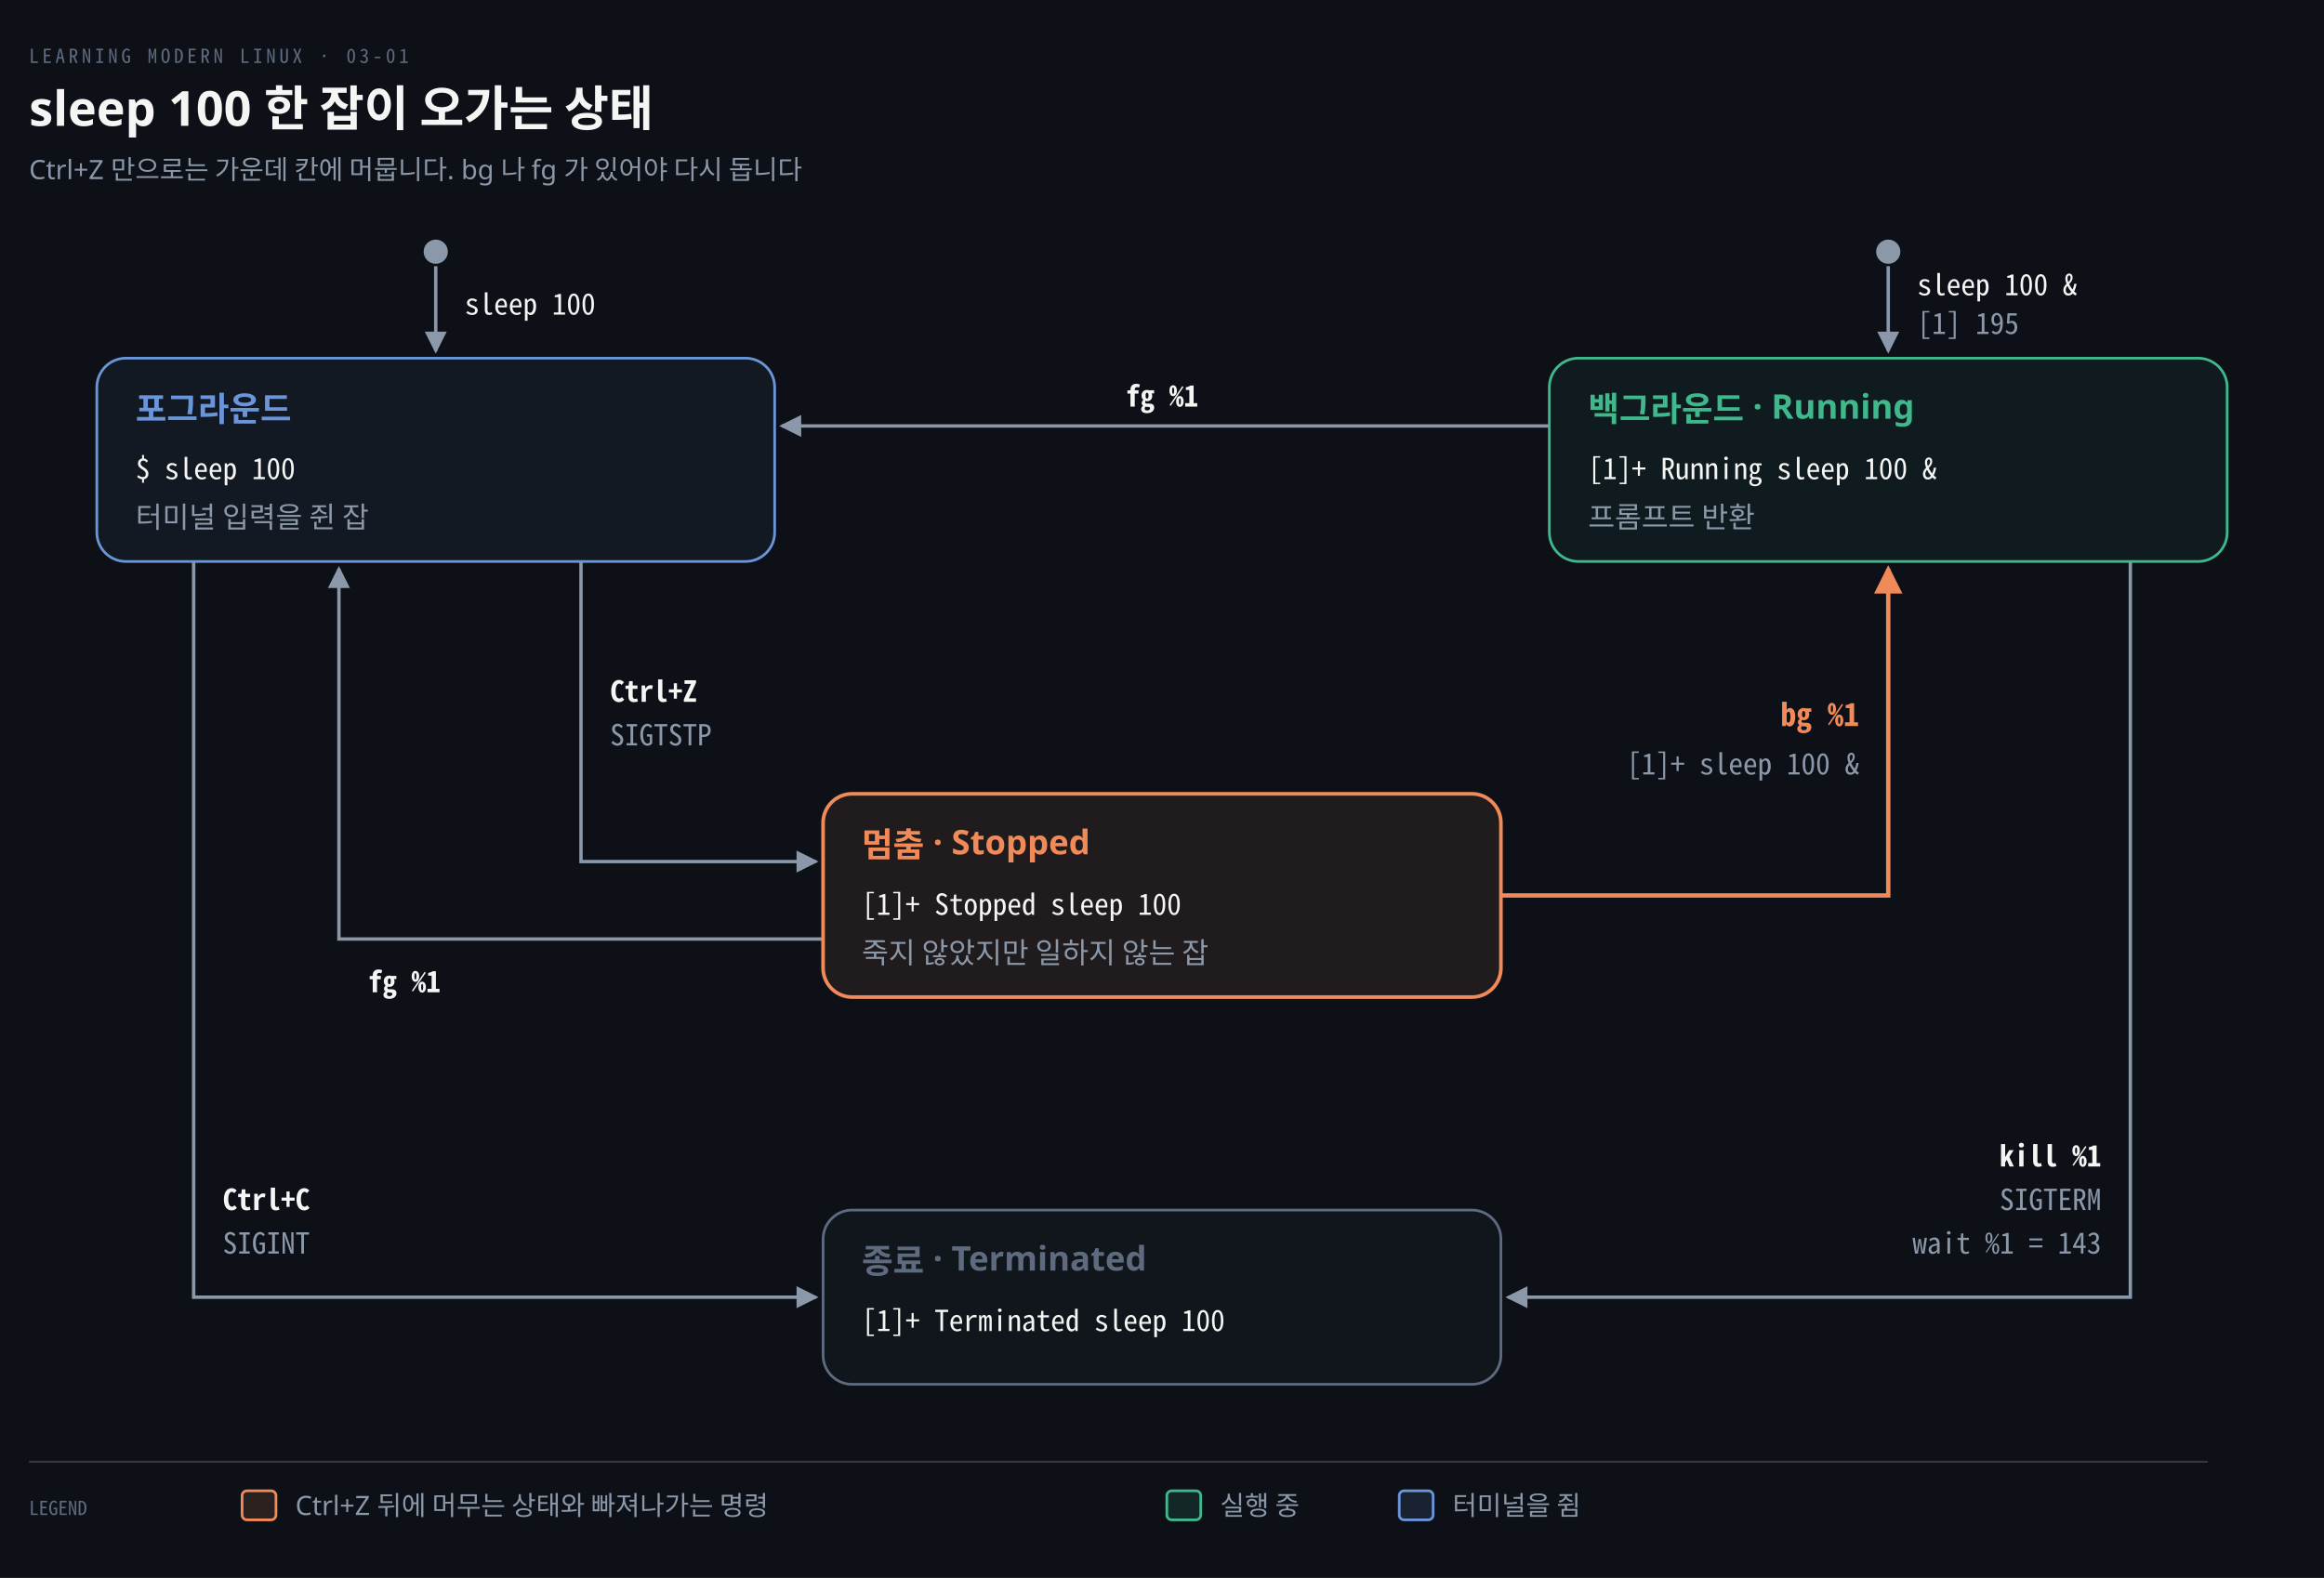
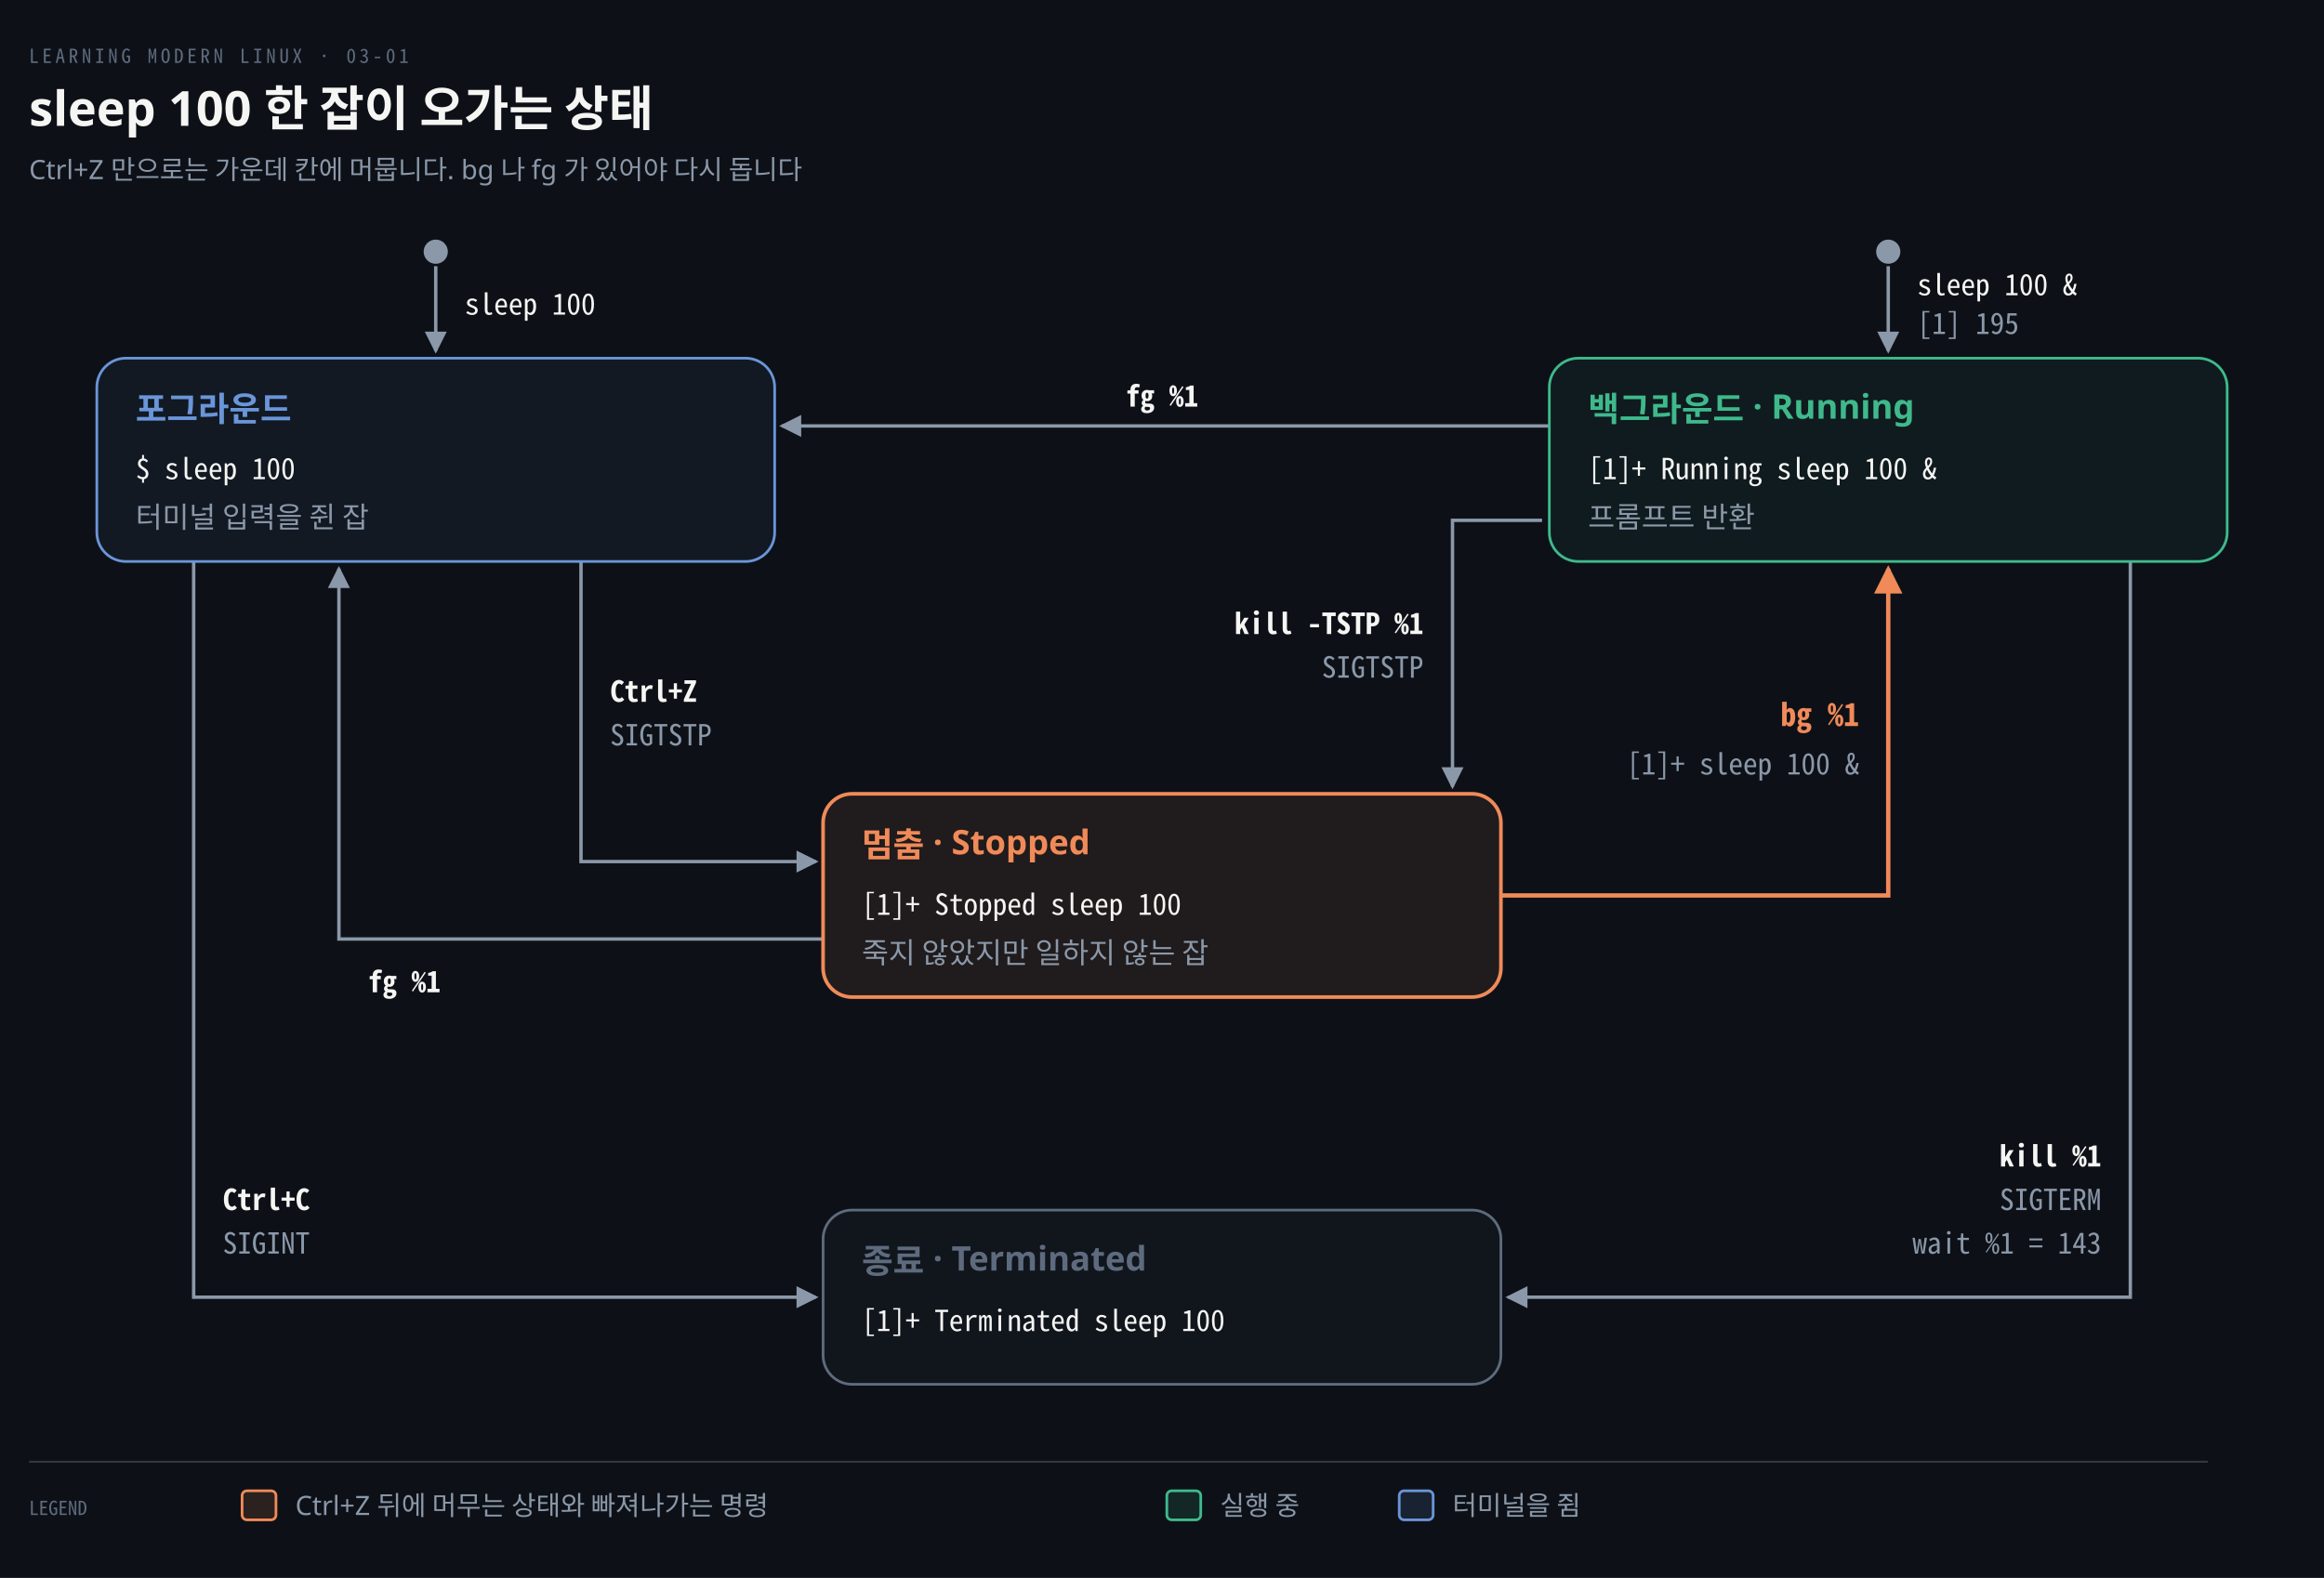
<svg xmlns="http://www.w3.org/2000/svg" viewBox="0 0 960 652" width="100%" role="img" aria-labelledby="dt dd">
  <defs>
    <marker id="ar" viewBox="0 0 8 8" refX="7" refY="4" markerWidth="6.5" markerHeight="6.5" orient="auto">
      <path d="M0 0 L8 4 L0 8 z" fill="#8B98A9" />
    </marker>
    <marker id="ok" viewBox="0 0 8 8" refX="7" refY="4" markerWidth="6.5" markerHeight="6.5" orient="auto">
      <path d="M0 0 L8 4 L0 8 z" fill="#3FB98C" />
    </marker>
    <marker id="warn" viewBox="0 0 8 8" refX="7" refY="4" markerWidth="6.5" markerHeight="6.5" orient="auto">
      <path d="M0 0 L8 4 L0 8 z" fill="#E3B341" />
    </marker>
    <marker id="bad" viewBox="0 0 8 8" refX="7" refY="4" markerWidth="6.5" markerHeight="6.5" orient="auto">
      <path d="M0 0 L8 4 L0 8 z" fill="#F0616D" />
    </marker>
    <marker id="info" viewBox="0 0 8 8" refX="7" refY="4" markerWidth="6.5" markerHeight="6.5" orient="auto">
      <path d="M0 0 L8 4 L0 8 z" fill="#6A95D8" />
    </marker>
    <marker id="acc" viewBox="0 0 8 8" refX="7" refY="4" markerWidth="6.5" markerHeight="6.5" orient="auto">
      <path d="M0 0 L8 4 L0 8 z" fill="#F08A59" />
    </marker>
    <marker id="soft" viewBox="0 0 8 8" refX="7" refY="4" markerWidth="6.5" markerHeight="6.5" orient="auto">
      <path d="M0 0 L8 4 L0 8 z" fill="#5E6B7E" />
    </marker>
  </defs>
  <rect width="960" height="652" fill="#0D1117" />
  <text x="12" y="26" font-family="'Geist Mono','Noto Sans Mono CJK KR',monospace" font-size="8" letter-spacing="0.18em" fill="#5E6B7E">LEARNING MODERN LINUX · 03-01</text>
  <text x="12" y="52" font-family="'Geist','Apple SD Gothic Neo','Noto Sans KR','Malgun Gothic',sans-serif" font-size="20" font-weight="600" fill="#F5F5F3">sleep 100 한 잡이 오가는 상태</text>
  <text x="12" y="74" font-family="'Geist','Apple SD Gothic Neo','Noto Sans KR','Malgun Gothic',sans-serif" font-size="11" fill="#8B98A9">Ctrl+Z 만으로는 가운데 칸에 머뭅니다. bg 나 fg 가 있어야 다시 돕니다</text>
  <circle cx="180" cy="104" r="5" fill="#8B98A9" />
  <path d="M 180 110 L 180 145" fill="none" stroke="#8B98A9" stroke-width="1.4" marker-end="url(#ar)" />
  <text x="192" y="130" text-anchor="start" font-family="'Geist Mono','Noto Sans Mono CJK KR',monospace" font-size="12" font-weight="400" fill="#F5F5F3">sleep 100</text>
  <circle cx="780" cy="104" r="5" fill="#8B98A9" />
  <path d="M 780 110 L 780 145" fill="none" stroke="#8B98A9" stroke-width="1.4" marker-end="url(#ar)" />
  <text x="792" y="122" text-anchor="start" font-family="'Geist Mono','Noto Sans Mono CJK KR',monospace" font-size="12" font-weight="400" fill="#F5F5F3">sleep 100 &amp;</text>
  <text x="792" y="138" text-anchor="start" font-family="'Geist Mono','Noto Sans Mono CJK KR',monospace" font-size="12" font-weight="400" fill="#8B98A9">[1] 195</text>
  <path d="M 640 176 L 323 176" fill="none" stroke="#8B98A9" stroke-width="1.4" marker-end="url(#ar)" />
  <text x="480" y="168" text-anchor="middle" font-family="'Geist Mono','Noto Sans Mono CJK KR',monospace" font-size="12" font-weight="600" fill="#F5F5F3">fg %1</text>
  <path d="M 240 232 L 240 356 L 337 356" fill="none" stroke="#8B98A9" stroke-width="1.4" marker-end="url(#ar)" />
  <text x="252" y="290" text-anchor="start" font-family="'Geist Mono','Noto Sans Mono CJK KR',monospace" font-size="12" font-weight="600" fill="#F5F5F3">Ctrl+Z</text>
  <text x="252" y="308" text-anchor="start" font-family="'Geist Mono','Noto Sans Mono CJK KR',monospace" font-size="12" font-weight="400" fill="#8B98A9">SIGTSTP</text>
+   <path d="M 637 215 L 600 215 L 600 325" fill="none" stroke="#8B98A9" stroke-width="1.4" marker-end="url(#ar)" />
+   <text x="588" y="262" text-anchor="end" font-family="'Geist Mono','Noto Sans Mono CJK KR',monospace" font-size="12" font-weight="600" fill="#F5F5F3">kill -TSTP %1</text>
+   <text x="588" y="280" text-anchor="end" font-family="'Geist Mono','Noto Sans Mono CJK KR',monospace" font-size="12" font-weight="400" fill="#8B98A9">SIGTSTP</text>
  <path d="M 340 388 L 140 388 L 140 235" fill="none" stroke="#8B98A9" stroke-width="1.4" marker-end="url(#ar)" />
  <text x="152" y="410" text-anchor="start" font-family="'Geist Mono','Noto Sans Mono CJK KR',monospace" font-size="12" font-weight="600" fill="#F5F5F3">fg %1</text>
  <path d="M 620 370 L 780 370 L 780 235" fill="none" stroke="#F08A59" stroke-width="1.8" marker-end="url(#acc)" />
  <text x="768" y="300" text-anchor="end" font-family="'Geist Mono','Noto Sans Mono CJK KR',monospace" font-size="13" font-weight="600" fill="#F08A59">bg %1</text>
  <text x="768" y="320" text-anchor="end" font-family="'Geist Mono','Noto Sans Mono CJK KR',monospace" font-size="12" font-weight="400" fill="#8B98A9">[1]+ sleep 100 &amp;</text>
  <path d="M 80 232 L 80 536 L 337 536" fill="none" stroke="#8B98A9" stroke-width="1.4" marker-end="url(#ar)" />
  <text x="92" y="500" text-anchor="start" font-family="'Geist Mono','Noto Sans Mono CJK KR',monospace" font-size="12" font-weight="600" fill="#F5F5F3">Ctrl+C</text>
  <text x="92" y="518" text-anchor="start" font-family="'Geist Mono','Noto Sans Mono CJK KR',monospace" font-size="12" font-weight="400" fill="#8B98A9">SIGINT</text>
  <path d="M 880 232 L 880 536 L 623 536" fill="none" stroke="#8B98A9" stroke-width="1.4" marker-end="url(#ar)" />
  <text x="868" y="482" text-anchor="end" font-family="'Geist Mono','Noto Sans Mono CJK KR',monospace" font-size="12" font-weight="600" fill="#F5F5F3">kill %1</text>
  <text x="868" y="500" text-anchor="end" font-family="'Geist Mono','Noto Sans Mono CJK KR',monospace" font-size="12" font-weight="400" fill="#8B98A9">SIGTERM</text>
  <text x="868" y="518" text-anchor="end" font-family="'Geist Mono','Noto Sans Mono CJK KR',monospace" font-size="12" font-weight="400" fill="#8B98A9">wait %1 = 143</text>
  <rect x="40" y="148" width="280" height="84" rx="12" fill="#6A95D810" stroke="#6A95D8" stroke-width="1.1" />
  <text x="56" y="174" text-anchor="start" font-family="'Geist','Apple SD Gothic Neo','Noto Sans KR','Malgun Gothic',sans-serif" font-size="14" font-weight="600" fill="#6A95D8">포그라운드</text>
  <text x="56" y="198" text-anchor="start" font-family="'Geist Mono','Noto Sans Mono CJK KR',monospace" font-size="12" font-weight="400" fill="#F5F5F3">$ sleep 100</text>
  <text x="56" y="218" text-anchor="start" font-family="'Geist','Apple SD Gothic Neo','Noto Sans KR','Malgun Gothic',sans-serif" font-size="12" font-weight="400" fill="#8B98A9">터미널 입력을 쥔 잡</text>
  <rect x="640" y="148" width="280" height="84" rx="12" fill="#3FB98C10" stroke="#3FB98C" stroke-width="1.1" />
  <text x="656" y="174" text-anchor="start" font-family="'Geist','Apple SD Gothic Neo','Noto Sans KR','Malgun Gothic',sans-serif" font-size="14" font-weight="600" fill="#3FB98C">백그라운드 · Running</text>
  <text x="656" y="198" text-anchor="start" font-family="'Geist Mono','Noto Sans Mono CJK KR',monospace" font-size="12" font-weight="400" fill="#F5F5F3">[1]+  Running    sleep 100 &amp;</text>
  <text x="656" y="218" text-anchor="start" font-family="'Geist','Apple SD Gothic Neo','Noto Sans KR','Malgun Gothic',sans-serif" font-size="12" font-weight="400" fill="#8B98A9">프롬프트 반환</text>
  <rect x="340" y="328" width="280" height="84" rx="12" fill="#F08A5916" stroke="#F08A59" stroke-width="1.5" />
  <text x="356" y="354" text-anchor="start" font-family="'Geist','Apple SD Gothic Neo','Noto Sans KR','Malgun Gothic',sans-serif" font-size="14" font-weight="600" fill="#F08A59">멈춤 · Stopped</text>
  <text x="356" y="378" text-anchor="start" font-family="'Geist Mono','Noto Sans Mono CJK KR',monospace" font-size="12" font-weight="400" fill="#F5F5F3">[1]+  Stopped    sleep 100</text>
  <text x="356" y="398" text-anchor="start" font-family="'Geist','Apple SD Gothic Neo','Noto Sans KR','Malgun Gothic',sans-serif" font-size="12" font-weight="400" fill="#8B98A9">죽지 않았지만 일하지 않는 잡</text>
  <rect x="340" y="500" width="280" height="72" rx="12" fill="#5E6B7E10" stroke="#5E6B7E" stroke-width="1.1" />
  <text x="356" y="526" text-anchor="start" font-family="'Geist','Apple SD Gothic Neo','Noto Sans KR','Malgun Gothic',sans-serif" font-size="14" font-weight="600" fill="#5E6B7E">종료 · Terminated</text>
  <text x="356" y="550" text-anchor="start" font-family="'Geist Mono','Noto Sans Mono CJK KR',monospace" font-size="12" font-weight="400" fill="#F5F5F3">[1]+  Terminated    sleep 100</text>
  <line x1="12" y1="604" x2="912" y2="604" stroke="rgba(191,192,192,0.22)" stroke-width="0.8" />
  <text x="12" y="626" text-anchor="start" font-family="'Geist Mono','Noto Sans Mono CJK KR',monospace" font-size="8" font-weight="400" fill="#5E6B7E">LEGEND</text>
  <rect x="100" y="616" width="14" height="12" rx="2" fill="#F08A5922" stroke="#F08A59" stroke-width="1.1" />
  <text x="122" y="626" text-anchor="start" font-family="'Geist','Apple SD Gothic Neo','Noto Sans KR','Malgun Gothic',sans-serif" font-size="11" font-weight="400" fill="#8B98A9">Ctrl+Z 뒤에 머무는 상태와 빠져나가는 명령</text>
  <rect x="482" y="616" width="14" height="12" rx="2" fill="#3FB98C22" stroke="#3FB98C" stroke-width="1.1" />
  <text x="504" y="626" text-anchor="start" font-family="'Geist','Apple SD Gothic Neo','Noto Sans KR','Malgun Gothic',sans-serif" font-size="11" font-weight="400" fill="#8B98A9">실행 중</text>
  <rect x="578" y="616" width="14" height="12" rx="2" fill="#6A95D822" stroke="#6A95D8" stroke-width="1.1" />
  <text x="600" y="626" text-anchor="start" font-family="'Geist','Apple SD Gothic Neo','Noto Sans KR','Malgun Gothic',sans-serif" font-size="11" font-weight="400" fill="#8B98A9">터미널을 쥠</text>
</svg>
